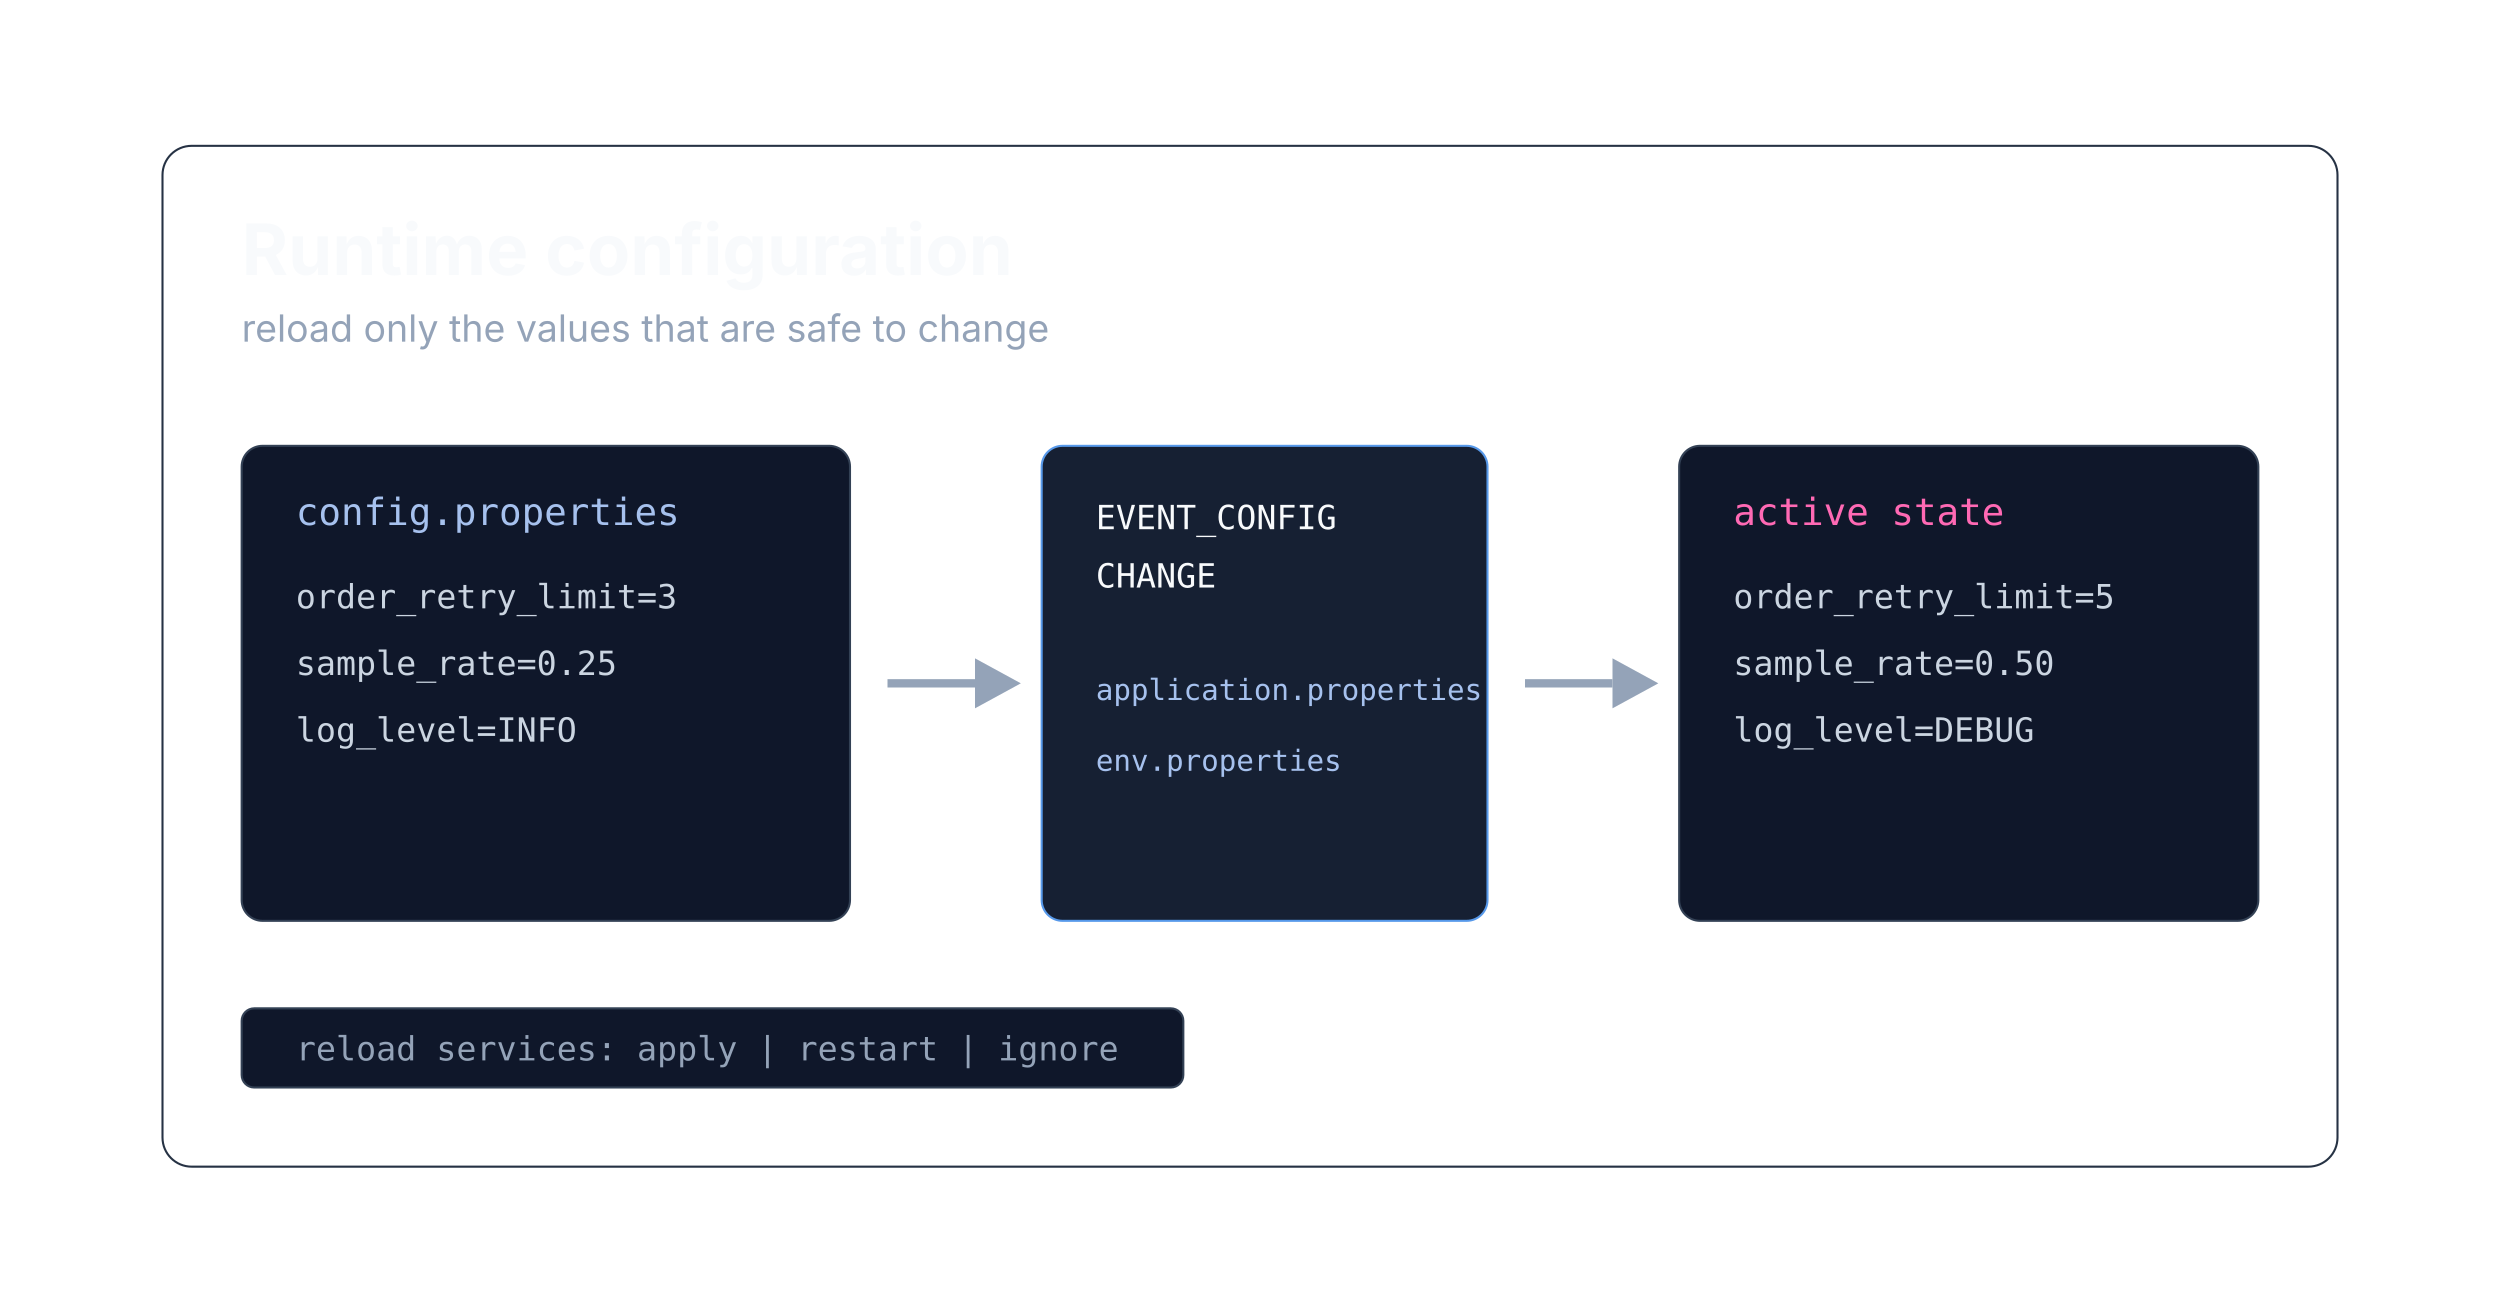
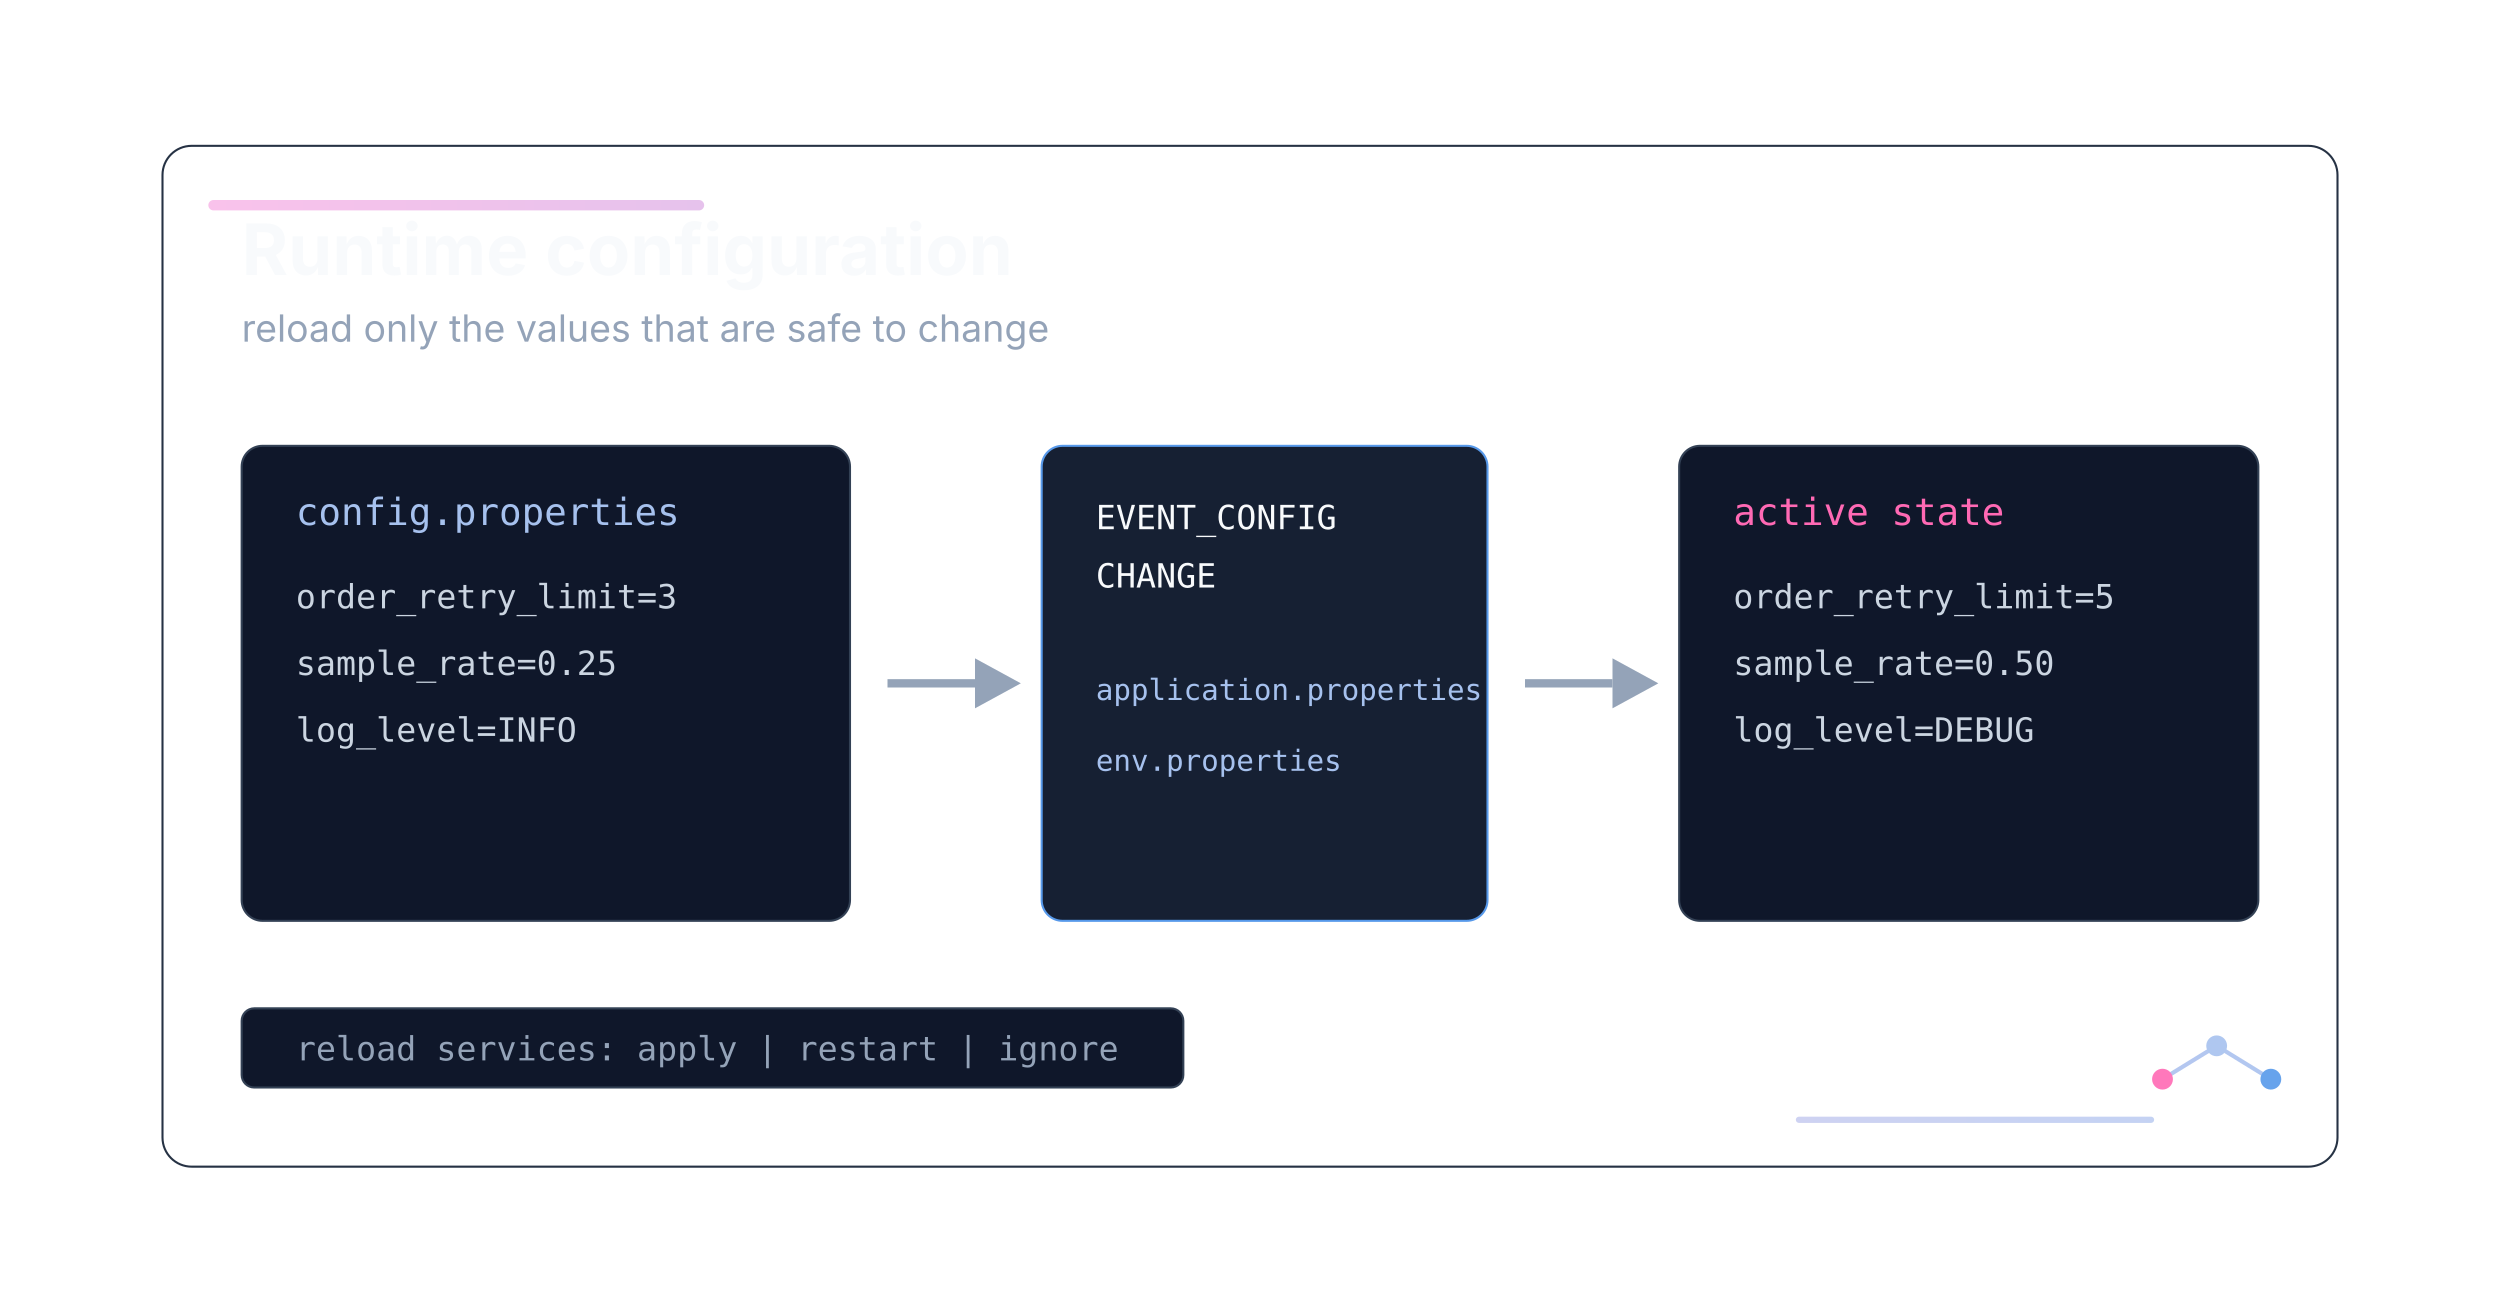
<svg xmlns="http://www.w3.org/2000/svg" width="1200" height="630" viewBox="0 0 1200 630" fill="none">
+   <defs>
+     <linearGradient id="nanoGradient" x1="78" y1="0" x2="1122" y2="0" gradientUnits="userSpaceOnUse">
+       <stop stop-color="#FBC2EB" />
+       <stop offset="1" stop-color="#A6C1EE" />
+     </linearGradient>
+   </defs>
  <rect x="78" y="70" width="1044" height="490" rx="14" fill="transparent" stroke="#263244" />
+   <rect x="100" y="96" width="238" height="5" rx="2.5" fill="url(#nanoGradient)" />
+   <rect x="862" y="536" width="172" height="3" rx="1.5" fill="url(#nanoGradient)" opacity=".72" />
+   <g opacity=".9">
+     <path d="M1038 518L1064 502L1090 518" stroke="url(#nanoGradient)" stroke-width="2" stroke-linecap="round" stroke-linejoin="round" />
+     <circle cx="1038" cy="518" r="5" fill="#FF69B4" />
+     <circle cx="1064" cy="502" r="5" fill="#A6C1EE" />
+     <circle cx="1090" cy="518" r="5" fill="#5799EA" />
+   </g>
  <text x="116" y="132" fill="#F8FAFC" font-family="Inter, Arial, sans-serif" font-size="34" font-weight="700">Runtime configuration</text>
  <text x="116" y="164" fill="#94A3B8" font-family="Inter, Arial, sans-serif" font-size="18">reload only the values that are safe to change</text>
  <rect x="116" y="214" width="292" height="228" rx="10" fill="#0F172A" stroke="#334155" />
  <text x="142" y="252" fill="#A6C1EE" font-family="ui-monospace, SFMono-Regular, Menlo, Consolas, monospace" font-size="18">config.properties</text>
  <text x="142" y="292" fill="#CBD5E1" font-family="ui-monospace, SFMono-Regular, Menlo, Consolas, monospace" font-size="16">order_retry_limit=3</text>
  <text x="142" y="324" fill="#CBD5E1" font-family="ui-monospace, SFMono-Regular, Menlo, Consolas, monospace" font-size="16">sample_rate=0.25</text>
  <text x="142" y="356" fill="#CBD5E1" font-family="ui-monospace, SFMono-Regular, Menlo, Consolas, monospace" font-size="16">log_level=INFO</text>
  <rect x="500" y="214" width="214" height="228" rx="10" fill="#162033" stroke="#5799EA" />
  <text x="526" y="254" fill="#F8FAFC" font-family="ui-monospace, SFMono-Regular, Menlo, Consolas, monospace" font-size="16">EVENT_CONFIG</text>
  <text x="526" y="282" fill="#F8FAFC" font-family="ui-monospace, SFMono-Regular, Menlo, Consolas, monospace" font-size="16">CHANGE</text>
  <text x="526" y="336" fill="#A6C1EE" font-family="ui-monospace, SFMono-Regular, Menlo, Consolas, monospace" font-size="14">application.properties</text>
  <text x="526" y="370" fill="#A6C1EE" font-family="ui-monospace, SFMono-Regular, Menlo, Consolas, monospace" font-size="14">env.properties</text>
  <rect x="806" y="214" width="278" height="228" rx="10" fill="#0F172A" stroke="#334155" />
  <text x="832" y="252" fill="#FF69B4" font-family="ui-monospace, SFMono-Regular, Menlo, Consolas, monospace" font-size="18">active state</text>
  <text x="832" y="292" fill="#CBD5E1" font-family="ui-monospace, SFMono-Regular, Menlo, Consolas, monospace" font-size="16">order_retry_limit=5</text>
  <text x="832" y="324" fill="#CBD5E1" font-family="ui-monospace, SFMono-Regular, Menlo, Consolas, monospace" font-size="16">sample_rate=0.50</text>
  <text x="832" y="356" fill="#CBD5E1" font-family="ui-monospace, SFMono-Regular, Menlo, Consolas, monospace" font-size="16">log_level=DEBUG</text>
  <path d="M426 328H468" stroke="#94A3B8" stroke-width="4" stroke-linecap="butt" />
  <path d="M468 316L490 328L468 340Z" fill="#94A3B8" />
  <path d="M732 328H774" stroke="#94A3B8" stroke-width="4" stroke-linecap="butt" />
  <path d="M774 316L796 328L774 340Z" fill="#94A3B8" />
  <rect x="116" y="484" width="452" height="38" rx="6" fill="#0F172A" stroke="#334155" />
  <text x="142" y="509" fill="#94A3B8" font-family="ui-monospace, SFMono-Regular, Menlo, Consolas, monospace" font-size="16">reload services: apply | restart | ignore</text>
</svg>
